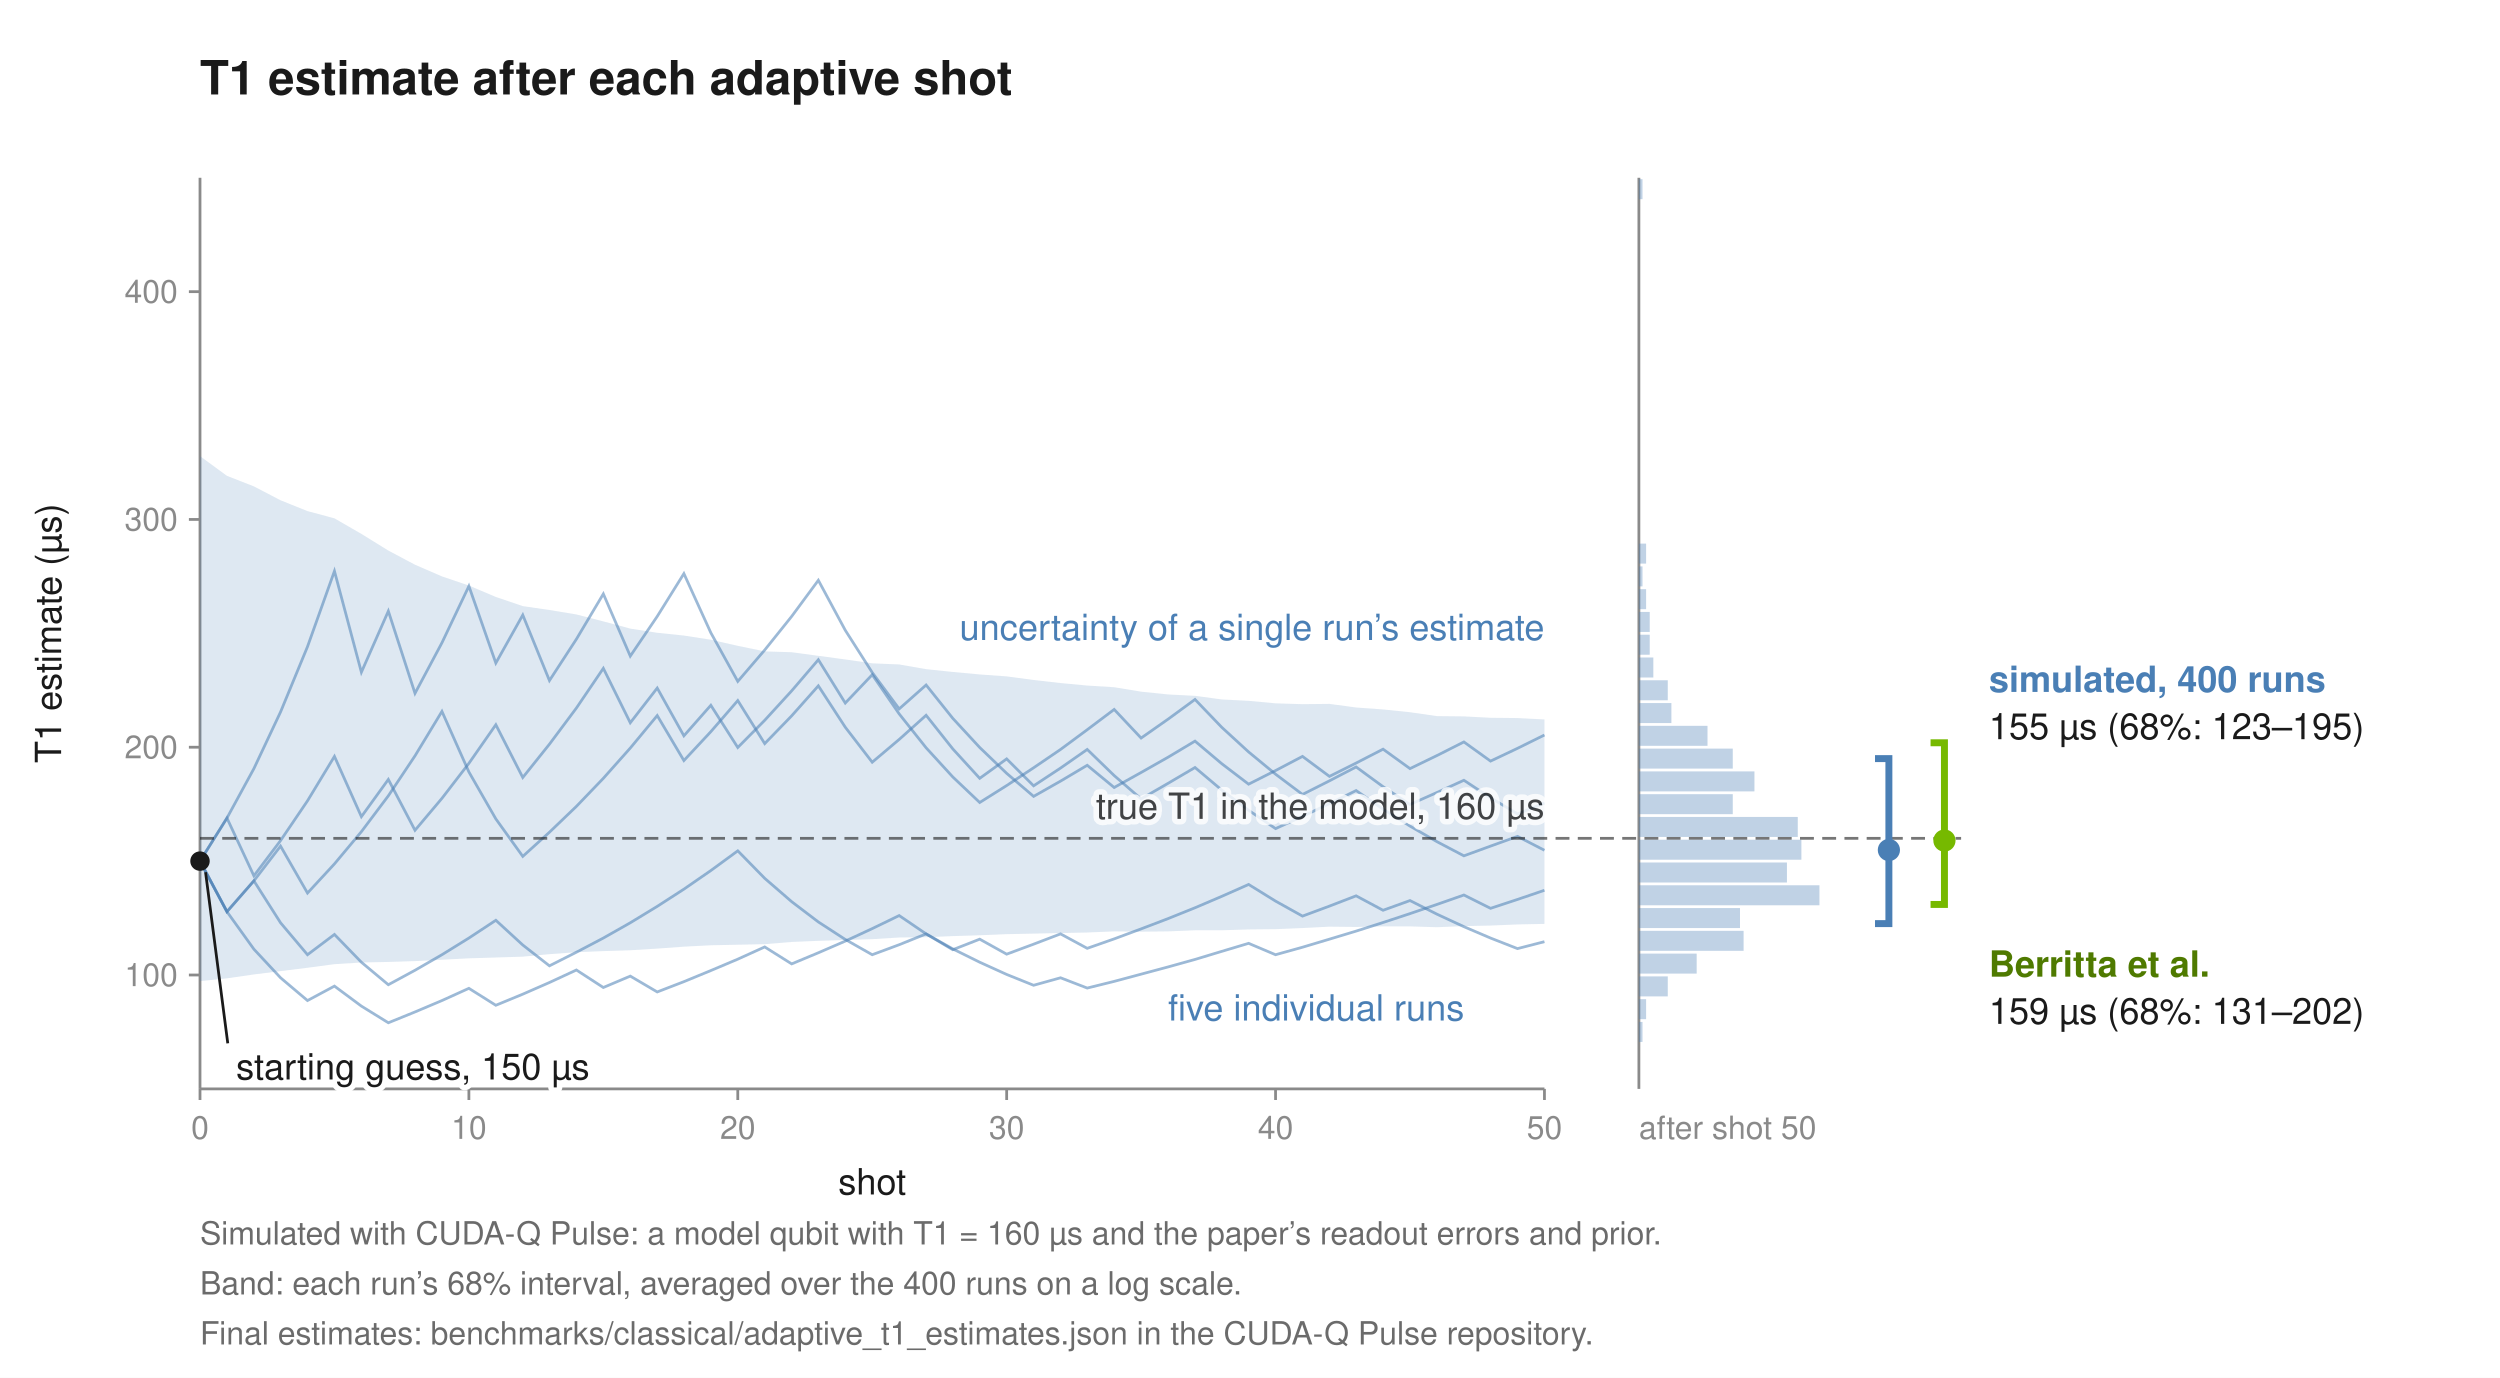
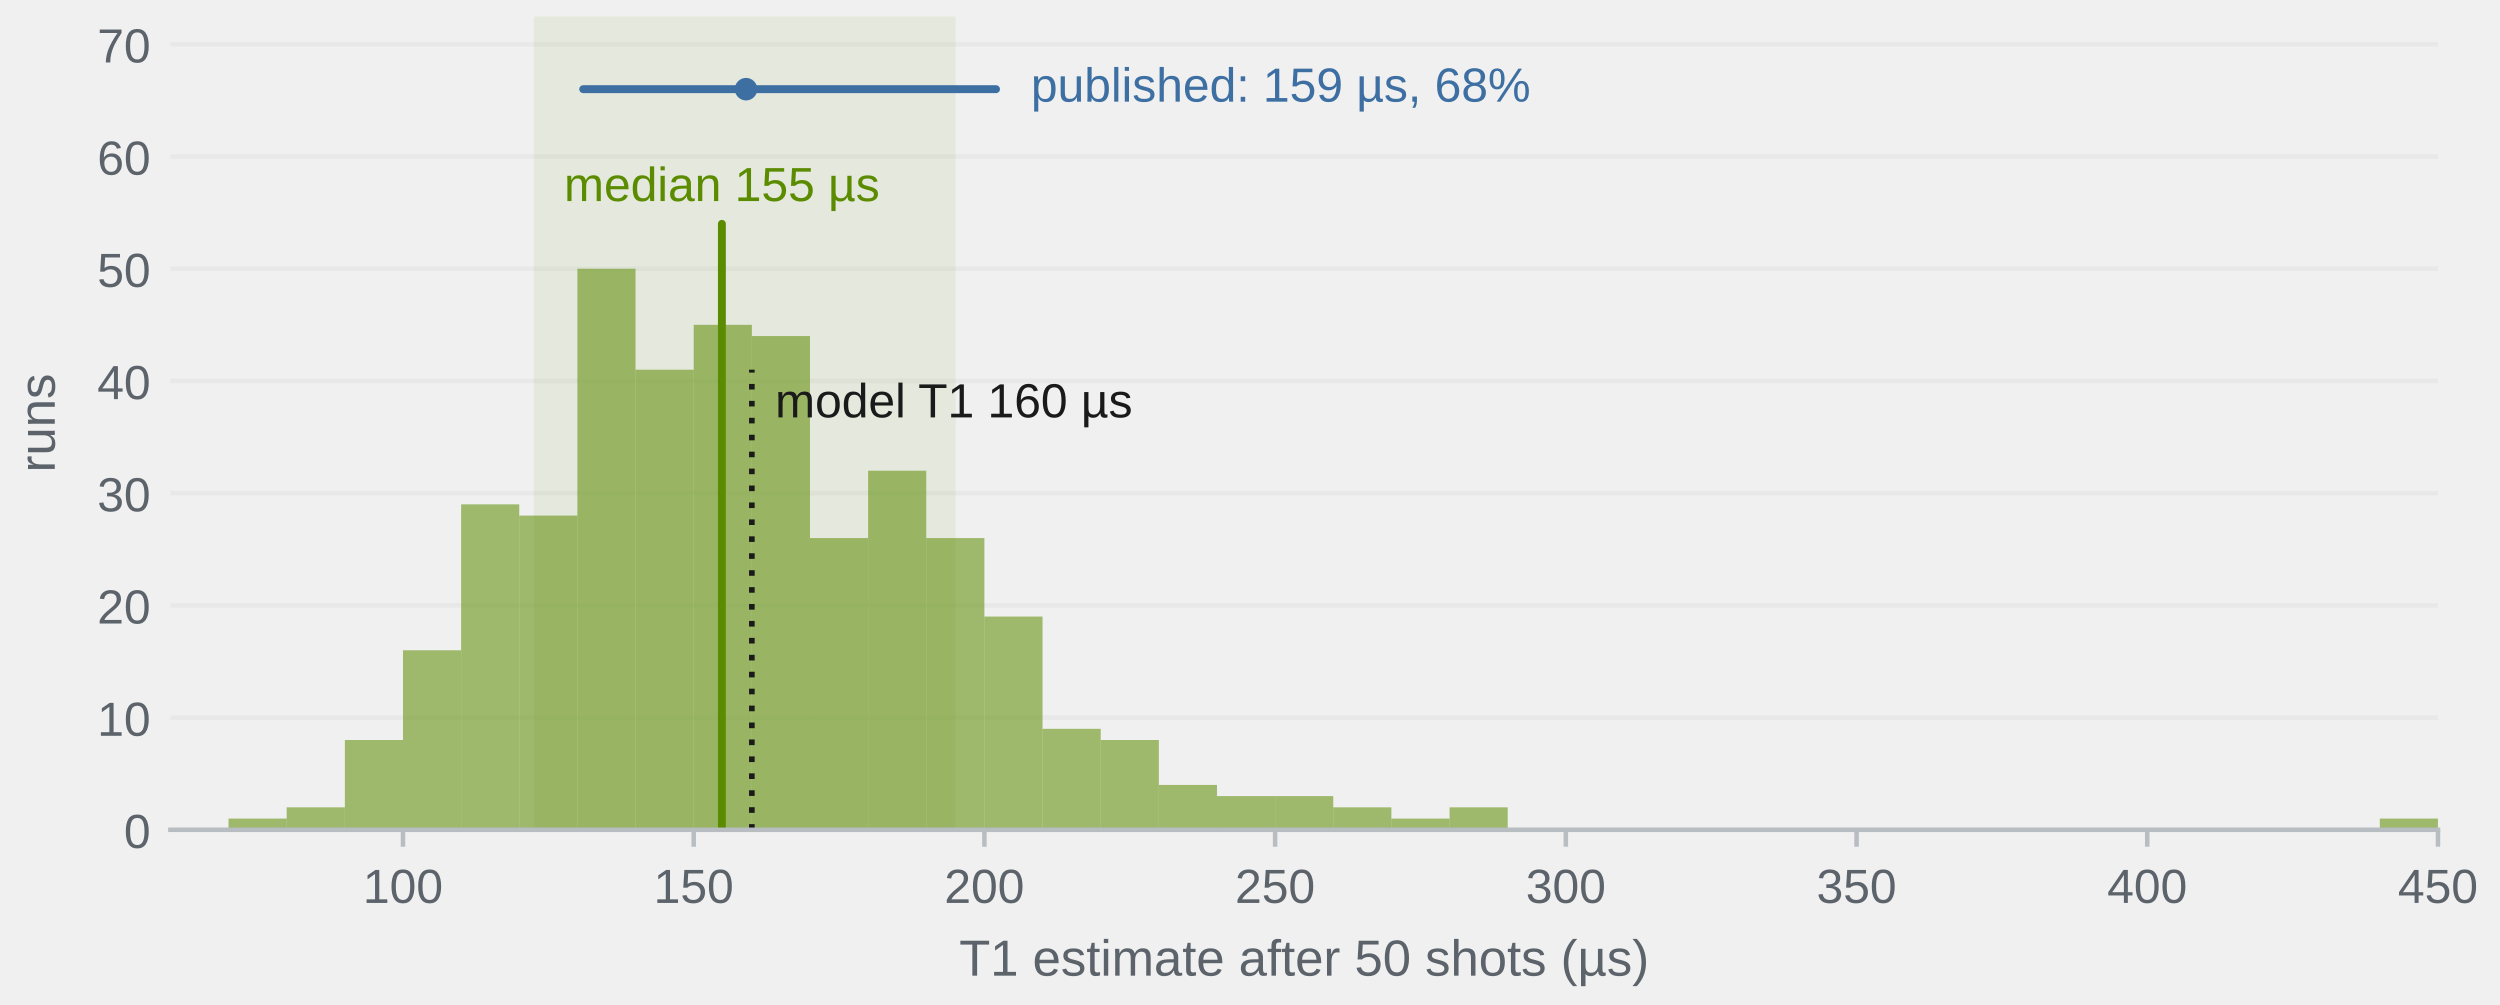
- <svg xmlns="http://www.w3.org/2000/svg" viewBox="0 0 900 496" width="900" height="496" font-family="Helvetica, Arial, sans-serif" role="img" aria-labelledby="t d">
+ <svg xmlns="http://www.w3.org/2000/svg" xmlns:xlink="http://www.w3.org/1999/xlink" role="img" aria-labelledby="title desc" width="442.94pt" height="177.90pt" viewBox="0 0 442.94 177.90" version="1.1">
  <defs>
-     <clipPath id="plot">
-       <rect x="72" y="64" width="485" height="328" />
+     <style type="text/css">*{stroke-linejoin: round; stroke-linecap: butt}</style>
+   </defs>
+   <g id="figure_1">
+     <g id="patch_1">
+       <path d="M 0 177.90 L 442.94 177.90 L 442.94 0 L 0 0 L 0 177.90 z " style="fill: none" />
+     </g>
+     <g id="axes_1">
+       <g id="patch_2">
+         <path d="M 30.19 147.02 L 431.95 147.02 L 431.95 2.88 L 30.19 2.88 L 30.19 147.02 z " style="fill: none" />
+       </g>
+       <g id="matplotlib.axis_1">
+         <g id="xtick_1">
+           <g id="line2d_1">
+             <defs>
+               <path id="m5b935c8b90" d="M 0 0 L 0 3 " style="stroke: #b8bdc2; stroke-width: 0.8" />
+             </defs>
+             <g>
+               <use xlink:href="#m5b935c8b90" x="71.40" y="147.02" style="fill: #b8bdc2; stroke: #b8bdc2; stroke-width: 0.8" />
+             </g>
+           </g>
+           <g id="text_1">
+             <text style="font-size: 8.5px; font-family:NVIDIA, Arial, Helvetica, sans-serif; text-anchor: middle; fill: #5c636a" x="71.40" y="159.98" transform="rotate(-0 71.40 159.98)">100</text>
+           </g>
+         </g>
+         <g id="xtick_2">
+           <g id="line2d_2">
+             <g>
+               <use xlink:href="#m5b935c8b90" x="122.91" y="147.02" style="fill: #b8bdc2; stroke: #b8bdc2; stroke-width: 0.8" />
+             </g>
+           </g>
+           <g id="text_2">
+             <text style="font-size: 8.5px; font-family:NVIDIA, Arial, Helvetica, sans-serif; text-anchor: middle; fill: #5c636a" x="122.91" y="159.98" transform="rotate(-0 122.91 159.98)">150</text>
+           </g>
+         </g>
+         <g id="xtick_3">
+           <g id="line2d_3">
+             <g>
+               <use xlink:href="#m5b935c8b90" x="174.41" y="147.02" style="fill: #b8bdc2; stroke: #b8bdc2; stroke-width: 0.8" />
+             </g>
+           </g>
+           <g id="text_3">
+             <text style="font-size: 8.5px; font-family:NVIDIA, Arial, Helvetica, sans-serif; text-anchor: middle; fill: #5c636a" x="174.41" y="159.98" transform="rotate(-0 174.41 159.98)">200</text>
+           </g>
+         </g>
+         <g id="xtick_4">
+           <g id="line2d_4">
+             <g>
+               <use xlink:href="#m5b935c8b90" x="225.92" y="147.02" style="fill: #b8bdc2; stroke: #b8bdc2; stroke-width: 0.8" />
+             </g>
+           </g>
+           <g id="text_4">
+             <text style="font-size: 8.5px; font-family:NVIDIA, Arial, Helvetica, sans-serif; text-anchor: middle; fill: #5c636a" x="225.92" y="159.98" transform="rotate(-0 225.92 159.98)">250</text>
+           </g>
+         </g>
+         <g id="xtick_5">
+           <g id="line2d_5">
+             <g>
+               <use xlink:href="#m5b935c8b90" x="277.43" y="147.02" style="fill: #b8bdc2; stroke: #b8bdc2; stroke-width: 0.8" />
+             </g>
+           </g>
+           <g id="text_5">
+             <text style="font-size: 8.5px; font-family:NVIDIA, Arial, Helvetica, sans-serif; text-anchor: middle; fill: #5c636a" x="277.43" y="159.98" transform="rotate(-0 277.43 159.98)">300</text>
+           </g>
+         </g>
+         <g id="xtick_6">
+           <g id="line2d_6">
+             <g>
+               <use xlink:href="#m5b935c8b90" x="328.94" y="147.02" style="fill: #b8bdc2; stroke: #b8bdc2; stroke-width: 0.8" />
+             </g>
+           </g>
+           <g id="text_6">
+             <text style="font-size: 8.5px; font-family:NVIDIA, Arial, Helvetica, sans-serif; text-anchor: middle; fill: #5c636a" x="328.94" y="159.98" transform="rotate(-0 328.94 159.98)">350</text>
+           </g>
+         </g>
+         <g id="xtick_7">
+           <g id="line2d_7">
+             <g>
+               <use xlink:href="#m5b935c8b90" x="380.44" y="147.02" style="fill: #b8bdc2; stroke: #b8bdc2; stroke-width: 0.8" />
+             </g>
+           </g>
+           <g id="text_7">
+             <text style="font-size: 8.5px; font-family:NVIDIA, Arial, Helvetica, sans-serif; text-anchor: middle; fill: #5c636a" x="380.44" y="159.98" transform="rotate(-0 380.44 159.98)">400</text>
+           </g>
+         </g>
+         <g id="xtick_8">
+           <g id="line2d_8">
+             <g>
+               <use xlink:href="#m5b935c8b90" x="431.95" y="147.02" style="fill: #b8bdc2; stroke: #b8bdc2; stroke-width: 0.8" />
+             </g>
+           </g>
+           <g id="text_8">
+             <text style="font-size: 8.5px; font-family:NVIDIA, Arial, Helvetica, sans-serif; text-anchor: middle; fill: #5c636a" x="431.95" y="159.98" transform="rotate(-0 431.95 159.98)">450</text>
+           </g>
+         </g>
+         <g id="text_9">
+           <text style="font-size: 9px; font-family:NVIDIA, Arial, Helvetica, sans-serif; text-anchor: middle; fill: #5c636a" x="231.07" y="172.86" transform="rotate(-0 231.07 172.86)">T1 estimate after 50 shots (µs)</text>
+         </g>
+       </g>
+       <g id="matplotlib.axis_2">
+         <g id="ytick_1">
+           <g id="line2d_9">
+             <path d="M 30.19 147.02 L 431.95 147.02 " clip-path="url(#p0b57f4ef7f)" style="fill: none; stroke: #e8e8e8; stroke-width: 0.8; stroke-linecap: round" />
+           </g>
+           <g id="line2d_10" />
+           <g id="text_10">
+             <text style="font-size: 8.5px; font-family:NVIDIA, Arial, Helvetica, sans-serif; text-anchor: end; fill: #5c636a" x="26.69" y="150.25" transform="rotate(-0 26.69 150.25)">0</text>
+           </g>
+         </g>
+         <g id="ytick_2">
+           <g id="line2d_11">
+             <path d="M 30.19 127.14 L 431.95 127.14 " clip-path="url(#p0b57f4ef7f)" style="fill: none; stroke: #e8e8e8; stroke-width: 0.8; stroke-linecap: round" />
+           </g>
+           <g id="line2d_12" />
+           <g id="text_11">
+             <text style="font-size: 8.5px; font-family:NVIDIA, Arial, Helvetica, sans-serif; text-anchor: end; fill: #5c636a" x="26.69" y="130.37" transform="rotate(-0 26.69 130.37)">10</text>
+           </g>
+         </g>
+         <g id="ytick_3">
+           <g id="line2d_13">
+             <path d="M 30.19 107.26 L 431.95 107.26 " clip-path="url(#p0b57f4ef7f)" style="fill: none; stroke: #e8e8e8; stroke-width: 0.8; stroke-linecap: round" />
+           </g>
+           <g id="line2d_14" />
+           <g id="text_12">
+             <text style="font-size: 8.5px; font-family:NVIDIA, Arial, Helvetica, sans-serif; text-anchor: end; fill: #5c636a" x="26.69" y="110.48" transform="rotate(-0 26.69 110.48)">20</text>
+           </g>
+         </g>
+         <g id="ytick_4">
+           <g id="line2d_15">
+             <path d="M 30.19 87.37 L 431.95 87.37 " clip-path="url(#p0b57f4ef7f)" style="fill: none; stroke: #e8e8e8; stroke-width: 0.8; stroke-linecap: round" />
+           </g>
+           <g id="line2d_16" />
+           <g id="text_13">
+             <text style="font-size: 8.5px; font-family:NVIDIA, Arial, Helvetica, sans-serif; text-anchor: end; fill: #5c636a" x="26.69" y="90.60" transform="rotate(-0 26.69 90.60)">30</text>
+           </g>
+         </g>
+         <g id="ytick_5">
+           <g id="line2d_17">
+             <path d="M 30.19 67.49 L 431.95 67.49 " clip-path="url(#p0b57f4ef7f)" style="fill: none; stroke: #e8e8e8; stroke-width: 0.8; stroke-linecap: round" />
+           </g>
+           <g id="line2d_18" />
+           <g id="text_14">
+             <text style="font-size: 8.5px; font-family:NVIDIA, Arial, Helvetica, sans-serif; text-anchor: end; fill: #5c636a" x="26.69" y="70.72" transform="rotate(-0 26.69 70.72)">40</text>
+           </g>
+         </g>
+         <g id="ytick_6">
+           <g id="line2d_19">
+             <path d="M 30.19 47.61 L 431.95 47.61 " clip-path="url(#p0b57f4ef7f)" style="fill: none; stroke: #e8e8e8; stroke-width: 0.8; stroke-linecap: round" />
+           </g>
+           <g id="line2d_20" />
+           <g id="text_15">
+             <text style="font-size: 8.5px; font-family:NVIDIA, Arial, Helvetica, sans-serif; text-anchor: end; fill: #5c636a" x="26.69" y="50.84" transform="rotate(-0 26.69 50.84)">50</text>
+           </g>
+         </g>
+         <g id="ytick_7">
+           <g id="line2d_21">
+             <path d="M 30.19 27.73 L 431.95 27.73 " clip-path="url(#p0b57f4ef7f)" style="fill: none; stroke: #e8e8e8; stroke-width: 0.8; stroke-linecap: round" />
+           </g>
+           <g id="line2d_22" />
+           <g id="text_16">
+             <text style="font-size: 8.5px; font-family:NVIDIA, Arial, Helvetica, sans-serif; text-anchor: end; fill: #5c636a" x="26.69" y="30.96" transform="rotate(-0 26.69 30.96)">60</text>
+           </g>
+         </g>
+         <g id="ytick_8">
+           <g id="line2d_23">
+             <path d="M 30.19 7.85 L 431.95 7.85 " clip-path="url(#p0b57f4ef7f)" style="fill: none; stroke: #e8e8e8; stroke-width: 0.8; stroke-linecap: round" />
+           </g>
+           <g id="line2d_24" />
+           <g id="text_17">
+             <text style="font-size: 8.5px; font-family:NVIDIA, Arial, Helvetica, sans-serif; text-anchor: end; fill: #5c636a" x="26.69" y="11.07" transform="rotate(-0 26.69 11.07)">70</text>
+           </g>
+         </g>
+         <g id="text_18">
+           <text style="font-size: 9px; font-family:NVIDIA, Arial, Helvetica, sans-serif; text-anchor: middle; fill: #5c636a" x="9.71" y="74.95" transform="rotate(-90 9.71 74.95)">runs</text>
+         </g>
+       </g>
+       <g id="patch_3">
+         <path d="M 30.19 147.02 L 40.49 147.02 L 40.49 147.02 L 30.19 147.02 z " clip-path="url(#p0b57f4ef7f)" style="fill: #5b8c00; opacity: 0.55" />
+       </g>
+       <g id="patch_4">
+         <path d="M 40.49 147.02 L 50.79 147.02 L 50.79 145.03 L 40.49 145.03 z " clip-path="url(#p0b57f4ef7f)" style="fill: #5b8c00; opacity: 0.55" />
+       </g>
+       <g id="patch_5">
+         <path d="M 50.79 147.02 L 61.10 147.02 L 61.10 143.04 L 50.79 143.04 z " clip-path="url(#p0b57f4ef7f)" style="fill: #5b8c00; opacity: 0.55" />
+       </g>
+       <g id="patch_6">
+         <path d="M 61.10 147.02 L 71.40 147.02 L 71.40 131.11 L 61.10 131.11 z " clip-path="url(#p0b57f4ef7f)" style="fill: #5b8c00; opacity: 0.55" />
+       </g>
+       <g id="patch_7">
+         <path d="M 71.40 147.02 L 81.70 147.02 L 81.70 115.21 L 71.40 115.21 z " clip-path="url(#p0b57f4ef7f)" style="fill: #5b8c00; opacity: 0.55" />
+       </g>
+       <g id="patch_8">
+         <path d="M 81.70 147.02 L 92.00 147.02 L 92.00 89.36 L 81.70 89.36 z " clip-path="url(#p0b57f4ef7f)" style="fill: #5b8c00; opacity: 0.55" />
+       </g>
+       <g id="patch_9">
+         <path d="M 92.00 147.02 L 102.30 147.02 L 102.30 91.35 L 92.00 91.35 z " clip-path="url(#p0b57f4ef7f)" style="fill: #5b8c00; opacity: 0.55" />
+       </g>
+       <g id="patch_10">
+         <path d="M 102.30 147.02 L 112.60 147.02 L 112.60 47.61 L 102.30 47.61 z " clip-path="url(#p0b57f4ef7f)" style="fill: #5b8c00; opacity: 0.55" />
+       </g>
+       <g id="patch_11">
+         <path d="M 112.60 147.02 L 122.91 147.02 L 122.91 65.50 L 112.60 65.50 z " clip-path="url(#p0b57f4ef7f)" style="fill: #5b8c00; opacity: 0.55" />
+       </g>
+       <g id="patch_12">
+         <path d="M 122.91 147.02 L 133.21 147.02 L 133.21 57.55 L 122.91 57.55 z " clip-path="url(#p0b57f4ef7f)" style="fill: #5b8c00; opacity: 0.55" />
+       </g>
+       <g id="patch_13">
+         <path d="M 133.21 147.02 L 143.51 147.02 L 143.51 59.54 L 133.21 59.54 z " clip-path="url(#p0b57f4ef7f)" style="fill: #5b8c00; opacity: 0.55" />
+       </g>
+       <g id="patch_14">
+         <path d="M 143.51 147.02 L 153.81 147.02 L 153.81 95.33 L 143.51 95.33 z " clip-path="url(#p0b57f4ef7f)" style="fill: #5b8c00; opacity: 0.55" />
+       </g>
+       <g id="patch_15">
+         <path d="M 153.81 147.02 L 164.11 147.02 L 164.11 83.40 L 153.81 83.40 z " clip-path="url(#p0b57f4ef7f)" style="fill: #5b8c00; opacity: 0.55" />
+       </g>
+       <g id="patch_16">
+         <path d="M 164.11 147.02 L 174.41 147.02 L 174.41 95.33 L 164.11 95.33 z " clip-path="url(#p0b57f4ef7f)" style="fill: #5b8c00; opacity: 0.55" />
+       </g>
+       <g id="patch_17">
+         <path d="M 174.41 147.02 L 184.71 147.02 L 184.71 109.24 L 174.41 109.24 z " clip-path="url(#p0b57f4ef7f)" style="fill: #5b8c00; opacity: 0.55" />
+       </g>
+       <g id="patch_18">
+         <path d="M 184.71 147.02 L 195.02 147.02 L 195.02 129.13 L 184.71 129.13 z " clip-path="url(#p0b57f4ef7f)" style="fill: #5b8c00; opacity: 0.55" />
+       </g>
+       <g id="patch_19">
+         <path d="M 195.02 147.02 L 205.32 147.02 L 205.32 131.11 L 195.02 131.11 z " clip-path="url(#p0b57f4ef7f)" style="fill: #5b8c00; opacity: 0.55" />
+       </g>
+       <g id="patch_20">
+         <path d="M 205.32 147.02 L 215.62 147.02 L 215.62 139.07 L 205.32 139.07 z " clip-path="url(#p0b57f4ef7f)" style="fill: #5b8c00; opacity: 0.55" />
+       </g>
+       <g id="patch_21">
+         <path d="M 215.62 147.02 L 225.92 147.02 L 225.92 141.05 L 215.62 141.05 z " clip-path="url(#p0b57f4ef7f)" style="fill: #5b8c00; opacity: 0.55" />
+       </g>
+       <g id="patch_22">
+         <path d="M 225.92 147.02 L 236.22 147.02 L 236.22 141.05 L 225.92 141.05 z " clip-path="url(#p0b57f4ef7f)" style="fill: #5b8c00; opacity: 0.55" />
+       </g>
+       <g id="patch_23">
+         <path d="M 236.22 147.02 L 246.52 147.02 L 246.52 143.04 L 236.22 143.04 z " clip-path="url(#p0b57f4ef7f)" style="fill: #5b8c00; opacity: 0.55" />
+       </g>
+       <g id="patch_24">
+         <path d="M 246.52 147.02 L 256.83 147.02 L 256.83 145.03 L 246.52 145.03 z " clip-path="url(#p0b57f4ef7f)" style="fill: #5b8c00; opacity: 0.55" />
+       </g>
+       <g id="patch_25">
+         <path d="M 256.83 147.02 L 267.13 147.02 L 267.13 143.04 L 256.83 143.04 z " clip-path="url(#p0b57f4ef7f)" style="fill: #5b8c00; opacity: 0.55" />
+       </g>
+       <g id="patch_26">
+         <path d="M 267.13 147.02 L 277.43 147.02 L 277.43 147.02 L 267.13 147.02 z " clip-path="url(#p0b57f4ef7f)" style="fill: #5b8c00; opacity: 0.55" />
+       </g>
+       <g id="patch_27">
+         <path d="M 277.43 147.02 L 287.73 147.02 L 287.73 147.02 L 277.43 147.02 z " clip-path="url(#p0b57f4ef7f)" style="fill: #5b8c00; opacity: 0.55" />
+       </g>
+       <g id="patch_28">
+         <path d="M 287.73 147.02 L 298.03 147.02 L 298.03 147.02 L 287.73 147.02 z " clip-path="url(#p0b57f4ef7f)" style="fill: #5b8c00; opacity: 0.55" />
+       </g>
+       <g id="patch_29">
+         <path d="M 298.03 147.02 L 308.33 147.02 L 308.33 147.02 L 298.03 147.02 z " clip-path="url(#p0b57f4ef7f)" style="fill: #5b8c00; opacity: 0.55" />
+       </g>
+       <g id="patch_30">
+         <path d="M 308.33 147.02 L 318.63 147.02 L 318.63 147.02 L 308.33 147.02 z " clip-path="url(#p0b57f4ef7f)" style="fill: #5b8c00; opacity: 0.55" />
+       </g>
+       <g id="patch_31">
+         <path d="M 318.63 147.02 L 328.94 147.02 L 328.94 147.02 L 318.63 147.02 z " clip-path="url(#p0b57f4ef7f)" style="fill: #5b8c00; opacity: 0.55" />
+       </g>
+       <g id="patch_32">
+         <path d="M 328.94 147.02 L 339.24 147.02 L 339.24 147.02 L 328.94 147.02 z " clip-path="url(#p0b57f4ef7f)" style="fill: #5b8c00; opacity: 0.55" />
+       </g>
+       <g id="patch_33">
+         <path d="M 339.24 147.02 L 349.54 147.02 L 349.54 147.02 L 339.24 147.02 z " clip-path="url(#p0b57f4ef7f)" style="fill: #5b8c00; opacity: 0.55" />
+       </g>
+       <g id="patch_34">
+         <path d="M 349.54 147.02 L 359.84 147.02 L 359.84 147.02 L 349.54 147.02 z " clip-path="url(#p0b57f4ef7f)" style="fill: #5b8c00; opacity: 0.55" />
+       </g>
+       <g id="patch_35">
+         <path d="M 359.84 147.02 L 370.14 147.02 L 370.14 147.02 L 359.84 147.02 z " clip-path="url(#p0b57f4ef7f)" style="fill: #5b8c00; opacity: 0.55" />
+       </g>
+       <g id="patch_36">
+         <path d="M 370.14 147.02 L 380.44 147.02 L 380.44 147.02 L 370.14 147.02 z " clip-path="url(#p0b57f4ef7f)" style="fill: #5b8c00; opacity: 0.55" />
+       </g>
+       <g id="patch_37">
+         <path d="M 380.44 147.02 L 390.75 147.02 L 390.75 147.02 L 380.44 147.02 z " clip-path="url(#p0b57f4ef7f)" style="fill: #5b8c00; opacity: 0.55" />
+       </g>
+       <g id="patch_38">
+         <path d="M 390.75 147.02 L 401.05 147.02 L 401.05 147.02 L 390.75 147.02 z " clip-path="url(#p0b57f4ef7f)" style="fill: #5b8c00; opacity: 0.55" />
+       </g>
+       <g id="patch_39">
+         <path d="M 401.05 147.02 L 411.35 147.02 L 411.35 147.02 L 401.05 147.02 z " clip-path="url(#p0b57f4ef7f)" style="fill: #5b8c00; opacity: 0.55" />
+       </g>
+       <g id="patch_40">
+         <path d="M 411.35 147.02 L 421.65 147.02 L 421.65 147.02 L 411.35 147.02 z " clip-path="url(#p0b57f4ef7f)" style="fill: #5b8c00; opacity: 0.55" />
+       </g>
+       <g id="patch_41">
+         <path d="M 421.65 147.02 L 431.95 147.02 L 431.95 145.03 L 421.65 145.03 z " clip-path="url(#p0b57f4ef7f)" style="fill: #5b8c00; opacity: 0.55" />
+       </g>
+       <g id="patch_42">
+         <path d="M 94.59 147.02 L 169.31 147.02 L 169.31 2.88 L 94.59 2.88 z " clip-path="url(#p0b57f4ef7f)" style="fill: #5b8c00; opacity: 0.08" />
+       </g>
+       <g id="line2d_25">
+         <path d="M 127.90 147.02 L 127.90 39.66 " clip-path="url(#p0b57f4ef7f)" style="fill: none; stroke: #5b8c00; stroke-width: 1.4; stroke-linecap: round" />
+       </g>
+       <g id="line2d_26">
+         <path d="M 133.21 147.02 L 133.21 65.50 " clip-path="url(#p0b57f4ef7f)" style="fill: none; stroke-dasharray: 1,2; stroke-dashoffset: 0; stroke: #1a1a1a" />
+       </g>
+       <g id="line2d_27">
+         <path d="M 103.33 15.80 L 176.47 15.80 " clip-path="url(#p0b57f4ef7f)" style="fill: none; stroke: #3d6fa3; stroke-width: 1.4; stroke-linecap: round" />
+       </g>
+       <g id="line2d_28">
+         <defs>
+           <path id="m4d07f5cb4f" d="M 0 2 C 0.53 2 1.03 1.78 1.41 1.41 C 1.78 1.03 2 0.53 2 0 C 2 -0.53 1.78 -1.03 1.41 -1.41 C 1.03 -1.78 0.53 -2 0 -2 C -0.53 -2 -1.03 -1.78 -1.41 -1.41 C -1.78 -1.03 -2 -0.53 -2 0 C -2 0.53 -1.78 1.03 -1.41 1.41 C -1.03 1.78 -0.53 2 0 2 z " style="stroke: #000000; stroke-opacity: 0" />
+         </defs>
+         <g clip-path="url(#p0b57f4ef7f)">
+           <use xlink:href="#m4d07f5cb4f" x="132.18" y="15.80" style="fill: #3d6fa3; stroke: #000000; stroke-opacity: 0" />
+         </g>
+       </g>
+       <g id="patch_43">
+         <path d="M 30.19 147.02 L 431.95 147.02 " style="fill: none; stroke: #b8bdc2; stroke-width: 0.8; stroke-linejoin: miter; stroke-linecap: square" />
+       </g>
+       <g id="text_19">
+         <text style="font-size: 8.5px; font-family:NVIDIA, Arial, Helvetica, sans-serif; text-anchor: middle; fill: #5b8c00" x="127.90" y="35.63" transform="rotate(-0 127.90 35.63)">median 155 µs</text>
+       </g>
+       <g id="text_20">
+         <text style="font-size: 8.5px; font-family:NVIDIA, Arial, Helvetica, sans-serif; text-anchor: start; fill: #1a1a1a" x="137.33" y="73.95" transform="rotate(-0 137.33 73.95)">model T1 160 µs</text>
+       </g>
+       <g id="text_21">
+         <text style="font-size: 8.5px; font-family:NVIDIA, Arial, Helvetica, sans-serif; text-anchor: start; fill: #3d6fa3" x="182.65" y="18.01" transform="rotate(-0 182.65 18.01)">published: 159 µs, 68%</text>
+       </g>
+     </g>
+   </g>
+   <defs>
+     <clipPath id="p0b57f4ef7f">
+       <rect x="30.19" y="2.88" width="401.76" height="144.14" />
    </clipPath>
  </defs>
-   <rect x="0" y="0" width="900" height="496" fill="#ffffff" />
-   <text x="72" y="34" font-size="17" font-weight="bold" fill="#1a1a1a">T1 estimate after each adaptive shot</text>
-   <g stroke="#8a8a8a" stroke-width="1">
-     <line x1="72" y1="64" x2="72" y2="392" />
-     <line x1="72" y1="392" x2="556" y2="392" />
-     <line x1="590" y1="64" x2="590" y2="392" />
-     <line x1="68" y1="351.0" x2="72" y2="351.0" />
-     <line x1="68" y1="269.0" x2="72" y2="269.0" />
-     <line x1="68" y1="187.0" x2="72" y2="187.0" />
-     <line x1="68" y1="105.0" x2="72" y2="105.0" />
-     <line x1="72.0" y1="392" x2="72.0" y2="396" />
-     <line x1="168.8" y1="392" x2="168.8" y2="396" />
-     <line x1="265.6" y1="392" x2="265.6" y2="396" />
-     <line x1="362.4" y1="392" x2="362.4" y2="396" />
-     <line x1="459.2" y1="392" x2="459.2" y2="396" />
-     <line x1="556.0" y1="392" x2="556.0" y2="396" />
-   </g>
-   <g font-size="11.5" fill="#8a8a8a">
-     <text x="64" y="355.0" text-anchor="end">100</text>
-     <text x="64" y="273.0" text-anchor="end">200</text>
-     <text x="64" y="191.0" text-anchor="end">300</text>
-     <text x="64" y="109.0" text-anchor="end">400</text>
-     <text x="72.0" y="410" text-anchor="middle">0</text>
-     <text x="168.8" y="410" text-anchor="middle">10</text>
-     <text x="265.6" y="410" text-anchor="middle">20</text>
-     <text x="362.4" y="410" text-anchor="middle">30</text>
-     <text x="459.2" y="410" text-anchor="middle">40</text>
-     <text x="556.0" y="410" text-anchor="middle">50</text>
-     <text x="590" y="410" text-anchor="start">after shot 50</text>
-   </g>
-   <text x="22" y="228.0" font-size="13" fill="#1a1a1a" text-anchor="middle" transform="rotate(-90 22 228.0)">T1 estimate (µs)</text>
-   <text x="314.0" y="430" font-size="13" fill="#1a1a1a" text-anchor="middle">shot</text>
-   <path d="M72.0,164.2 L81.7,171.3 L91.4,175.1 L101.0,180.1 L110.7,184.0 L120.4,186.6 L130.1,192.2 L139.8,198.2 L149.4,203.3 L159.1,207.5 L168.8,210.8 L178.5,214.9 L188.2,218.2 L197.8,219.6 L207.5,221.2 L217.2,223.7 L226.9,226.3 L236.6,227.8 L246.2,228.8 L255.9,230.3 L265.6,232.5 L275.3,234.5 L285.0,234.8 L294.6,236.1 L304.3,237.4 L314.0,238.8 L323.7,239.2 L333.4,240.9 L343.0,241.9 L352.7,242.8 L362.4,243.5 L372.1,244.8 L381.8,245.9 L391.4,246.8 L401.1,247.4 L410.8,249.0 L420.5,250.0 L430.2,250.5 L439.8,251.8 L449.5,252.3 L459.2,253.2 L468.9,253.5 L478.6,253.4 L488.2,254.7 L497.9,255.4 L507.6,256.4 L517.3,257.8 L527.0,257.9 L536.6,258.4 L546.3,258.5 L556.0,259.0 L556.0,332.6 L546.3,332.8 L536.6,333.2 L527.0,333.4 L517.3,333.8 L507.6,333.5 L497.9,333.5 L488.2,333.7 L478.6,333.6 L468.9,334.1 L459.2,334.5 L449.5,334.6 L439.8,334.9 L430.2,334.9 L420.5,335.3 L410.8,335.4 L401.1,335.3 L391.4,335.7 L381.8,335.9 L372.1,336.1 L362.4,336.3 L352.7,336.7 L343.0,337.0 L333.4,337.4 L323.7,337.5 L314.0,338.1 L304.3,338.4 L294.6,338.7 L285.0,339.1 L275.3,339.9 L265.6,340.1 L255.9,340.3 L246.2,340.8 L236.6,341.5 L226.9,342.1 L217.2,342.4 L207.5,342.8 L197.8,343.5 L188.2,344.4 L178.5,344.7 L168.8,345.0 L159.1,345.5 L149.4,346.0 L139.8,346.3 L130.1,346.5 L120.4,347.1 L110.7,348.4 L101.0,349.6 L91.4,350.8 L81.7,352.2 L72.0,353.2 Z" fill="#4a7fb5" opacity="0.18" />
-   <g clip-path="url(#plot)">
-     <path d="M72.0,310.0 L81.7,328.2 L91.4,341.7 L101.0,352.0 L110.7,360.2 L120.4,355.0 L130.1,362.2 L139.8,368.2 L149.4,364.3 L159.1,360.2 L168.8,355.8 L178.5,361.9 L188.2,357.9 L197.8,353.7 L207.5,349.2 L217.2,355.5 L226.9,351.4 L236.6,357.1 L246.2,353.4 L255.9,349.4 L265.6,345.3 L275.3,340.9 L285.0,347.0 L294.6,343.0 L304.3,338.8 L314.0,334.3 L323.7,329.6 L333.4,336.2 L343.0,341.9 L352.7,338.1 L362.4,343.5 L372.1,339.9 L381.8,336.2 L391.4,341.4 L401.1,338.0 L410.8,334.4 L420.5,330.7 L430.2,326.8 L439.8,322.7 L449.5,318.4 L459.2,324.4 L468.9,329.8 L478.6,326.2 L488.2,322.5 L497.9,327.7 L507.6,324.2 L517.3,329.1 L527.0,333.6 L536.6,337.7 L546.3,341.5 L556.0,339.0" fill="none" stroke="#4a7fb5" stroke-width="1" opacity="0.55" />
-     <path d="M72.0,310.0 L81.7,328.2 L91.4,317.1 L101.0,332.2 L110.7,343.7 L120.4,336.4 L130.1,346.4 L139.8,354.5 L149.4,349.3 L159.1,343.7 L168.8,337.7 L178.5,331.3 L188.2,340.2 L197.8,347.7 L207.5,342.8 L217.2,337.7 L226.9,332.2 L236.6,326.3 L246.2,320.1 L255.9,313.4 L265.6,306.3 L275.3,316.2 L285.0,324.6 L294.6,331.9 L304.3,338.2 L314.0,343.7 L323.7,340.1 L333.4,336.2 L343.0,341.6 L352.7,346.4 L362.4,350.8 L372.1,354.7 L381.8,352.0 L391.4,355.7 L401.1,353.3 L410.8,350.7 L420.5,348.1 L430.2,345.4 L439.8,342.5 L449.5,339.6 L459.2,343.7 L468.9,341.0 L478.6,338.1 L488.2,335.2 L497.9,332.1 L507.6,328.9 L517.3,325.6 L527.0,322.2 L536.6,327.0 L546.3,323.8 L556.0,320.5" fill="none" stroke="#4a7fb5" stroke-width="1" opacity="0.55" />
-     <path d="M72.0,310.0 L81.7,328.2 L91.4,317.1 L101.0,304.6 L110.7,321.5 L120.4,311.0 L130.1,299.4 L139.8,286.5 L149.4,272.1 L159.1,256.1 L168.8,277.9 L178.5,294.8 L188.2,308.3 L197.8,299.6 L207.5,290.3 L217.2,280.2 L226.9,269.3 L236.6,257.6 L246.2,273.8 L255.9,263.4 L265.6,252.2 L275.3,267.7 L285.0,257.7 L294.6,246.9 L304.3,261.8 L314.0,274.4 L323.7,266.2 L333.4,257.5 L343.0,269.6 L352.7,280.2 L362.4,273.2 L372.1,282.9 L381.8,276.5 L391.4,269.8 L401.1,279.2 L410.8,287.6 L420.5,282.0 L430.2,276.3 L439.8,284.4 L449.5,291.7 L459.2,298.3 L468.9,293.9 L478.6,289.3 L488.2,284.6 L497.9,291.3 L507.6,297.4 L517.3,303.0 L527.0,308.1 L536.6,304.6 L546.3,301.1 L556.0,306.1" fill="none" stroke="#4a7fb5" stroke-width="1" opacity="0.55" />
-     <path d="M72.0,310.0 L81.7,294.5 L91.4,315.3 L101.0,302.6 L110.7,288.3 L120.4,272.3 L130.1,294.0 L139.8,280.6 L149.4,298.9 L159.1,287.4 L168.8,274.8 L178.5,260.9 L188.2,279.9 L197.8,267.9 L207.5,254.9 L217.2,240.6 L226.9,260.2 L236.6,247.7 L246.2,264.9 L255.9,253.9 L265.6,269.1 L275.3,259.3 L285.0,248.7 L294.6,237.5 L304.3,253.1 L314.0,242.9 L323.7,257.0 L333.4,269.2 L343.0,279.7 L352.7,288.9 L362.4,282.8 L372.1,276.4 L381.8,269.8 L391.4,262.7 L401.1,255.4 L410.8,265.7 L420.5,258.9 L430.2,251.8 L439.8,261.8 L449.5,270.7 L459.2,278.7 L468.9,286.0 L478.6,281.1 L488.2,276.1 L497.9,283.2 L507.6,289.6 L517.3,285.3 L527.0,280.9 L536.6,287.2 L546.3,293.0 L556.0,289.1" fill="none" stroke="#4a7fb5" stroke-width="1" opacity="0.55" />
-     <path d="M72.0,310.0 L81.7,294.5 L91.4,276.7 L101.0,256.3 L110.7,232.8 L120.4,205.6 L130.1,242.0 L139.8,220.0 L149.4,249.6 L159.1,231.4 L168.8,211.0 L178.5,238.7 L188.2,221.4 L197.8,245.0 L207.5,230.1 L217.2,213.8 L226.9,236.2 L236.6,221.9 L246.2,206.5 L255.9,227.8 L265.6,245.3 L275.3,234.0 L285.0,221.9 L294.6,208.9 L304.3,226.9 L314.0,242.1 L323.7,255.2 L333.4,246.6 L343.0,258.6 L352.7,269.1 L362.4,278.4 L372.1,286.7 L381.8,281.2 L391.4,275.5 L401.1,283.5 L410.8,278.1 L420.5,272.6 L430.2,266.8 L439.8,274.9 L449.5,282.3 L459.2,277.4 L468.9,272.3 L478.6,279.5 L488.2,274.7 L497.9,269.7 L507.6,276.7 L517.3,272.0 L527.0,267.1 L536.6,274.0 L546.3,269.4 L556.0,264.6" fill="none" stroke="#4a7fb5" stroke-width="1" opacity="0.55" />
-   </g>
-   <line x1="72" y1="301.8" x2="706" y2="301.8" stroke="#1a1a1a" stroke-width="1" stroke-dasharray="5 3" opacity="0.6" />
-   <circle cx="72" cy="310.0" r="3.5" fill="#1a1a1a" />
-   <line x1="74" y1="314.0" x2="82" y2="375.6" stroke="#1a1a1a" stroke-width="1" />
-   <g font-size="13" stroke="#ffffff" stroke-width="4" stroke-linejoin="round" paint-order="stroke">
-     <text x="556" y="230.4" fill="#4a7fb5" text-anchor="end">uncertainty of a single run’s estimate</text>
-     <text x="85" y="388.6" fill="#1a1a1a">starting guess, 150 µs</text>
-     <text x="420.5" y="367.4" fill="#4a7fb5">five individual runs</text>
-     <text x="556" y="294.8" fill="#1a1a1a" text-anchor="end" opacity="0.8">true T1 in the model, 160 µs</text>
-   </g>
-   <g fill="#4a7fb5" opacity="0.35">
-     <rect x="590" y="367.9" width="1.3" height="7.2" />
-     <rect x="590" y="359.7" width="2.6" height="7.2" />
-     <rect x="590" y="351.5" width="10.4" height="7.2" />
-     <rect x="590" y="343.3" width="20.8" height="7.2" />
-     <rect x="590" y="335.1" width="37.7" height="7.2" />
-     <rect x="590" y="326.9" width="36.4" height="7.2" />
-     <rect x="590" y="318.7" width="65.0" height="7.2" />
-     <rect x="590" y="310.5" width="53.3" height="7.2" />
-     <rect x="590" y="302.3" width="58.5" height="7.2" />
-     <rect x="590" y="294.1" width="57.2" height="7.2" />
-     <rect x="590" y="285.9" width="33.8" height="7.2" />
-     <rect x="590" y="277.7" width="41.6" height="7.2" />
-     <rect x="590" y="269.5" width="33.8" height="7.2" />
-     <rect x="590" y="261.3" width="24.7" height="7.2" />
-     <rect x="590" y="253.1" width="11.7" height="7.2" />
-     <rect x="590" y="244.9" width="10.4" height="7.2" />
-     <rect x="590" y="236.7" width="5.2" height="7.2" />
-     <rect x="590" y="228.5" width="3.9" height="7.2" />
-     <rect x="590" y="220.3" width="3.9" height="7.2" />
-     <rect x="590" y="212.1" width="2.6" height="7.2" />
-     <rect x="590" y="203.9" width="1.3" height="7.2" />
-     <rect x="590" y="195.7" width="2.6" height="7.2" />
-     <rect x="590" y="64.5" width="1.3" height="7.2" />
-   </g>
-   <path d="M675,273.1 L680,273.1 L680,332.5 L675,332.5" fill="none" stroke="#4a7fb5" stroke-width="2.5" />
-   <circle cx="680" cy="306.0" r="4" fill="#4a7fb5" />
-   <path d="M695,267.4 L700,267.4 L700,325.6 L695,325.6" fill="none" stroke="#76b900" stroke-width="2.5" />
-   <circle cx="700" cy="302.6" r="4" fill="#76b900" />
-   <g font-size="13">
-     <text x="716" y="249.1" fill="#4a7fb5" font-weight="bold">simulated, 400 runs</text>
-     <text x="716" y="266.1" fill="#1a1a1a">155 µs (68%: 123–195)</text>
-     <text x="716" y="351.6" fill="#4f7a00" font-weight="bold">Berritta et al.</text>
-     <text x="716" y="368.6" fill="#1a1a1a">159 µs (68%: 131–202)</text>
-   </g>
-   <g font-size="11.5" fill="#6b6b6b">
-     <text x="72" y="448">Simulated with CUDA-Q Pulse: a model qubit with T1 = 160 µs and the paper’s readout errors and prior.</text>
-     <text x="72" y="466">Band: each run’s 68% interval, averaged over the 400 runs on a log scale.</text>
-     <text x="72" y="484">Final estimates: benchmarks/classical/adaptive_t1_estimates.json in the CUDA-Q Pulse repository.</text>
-   </g>
</svg>
